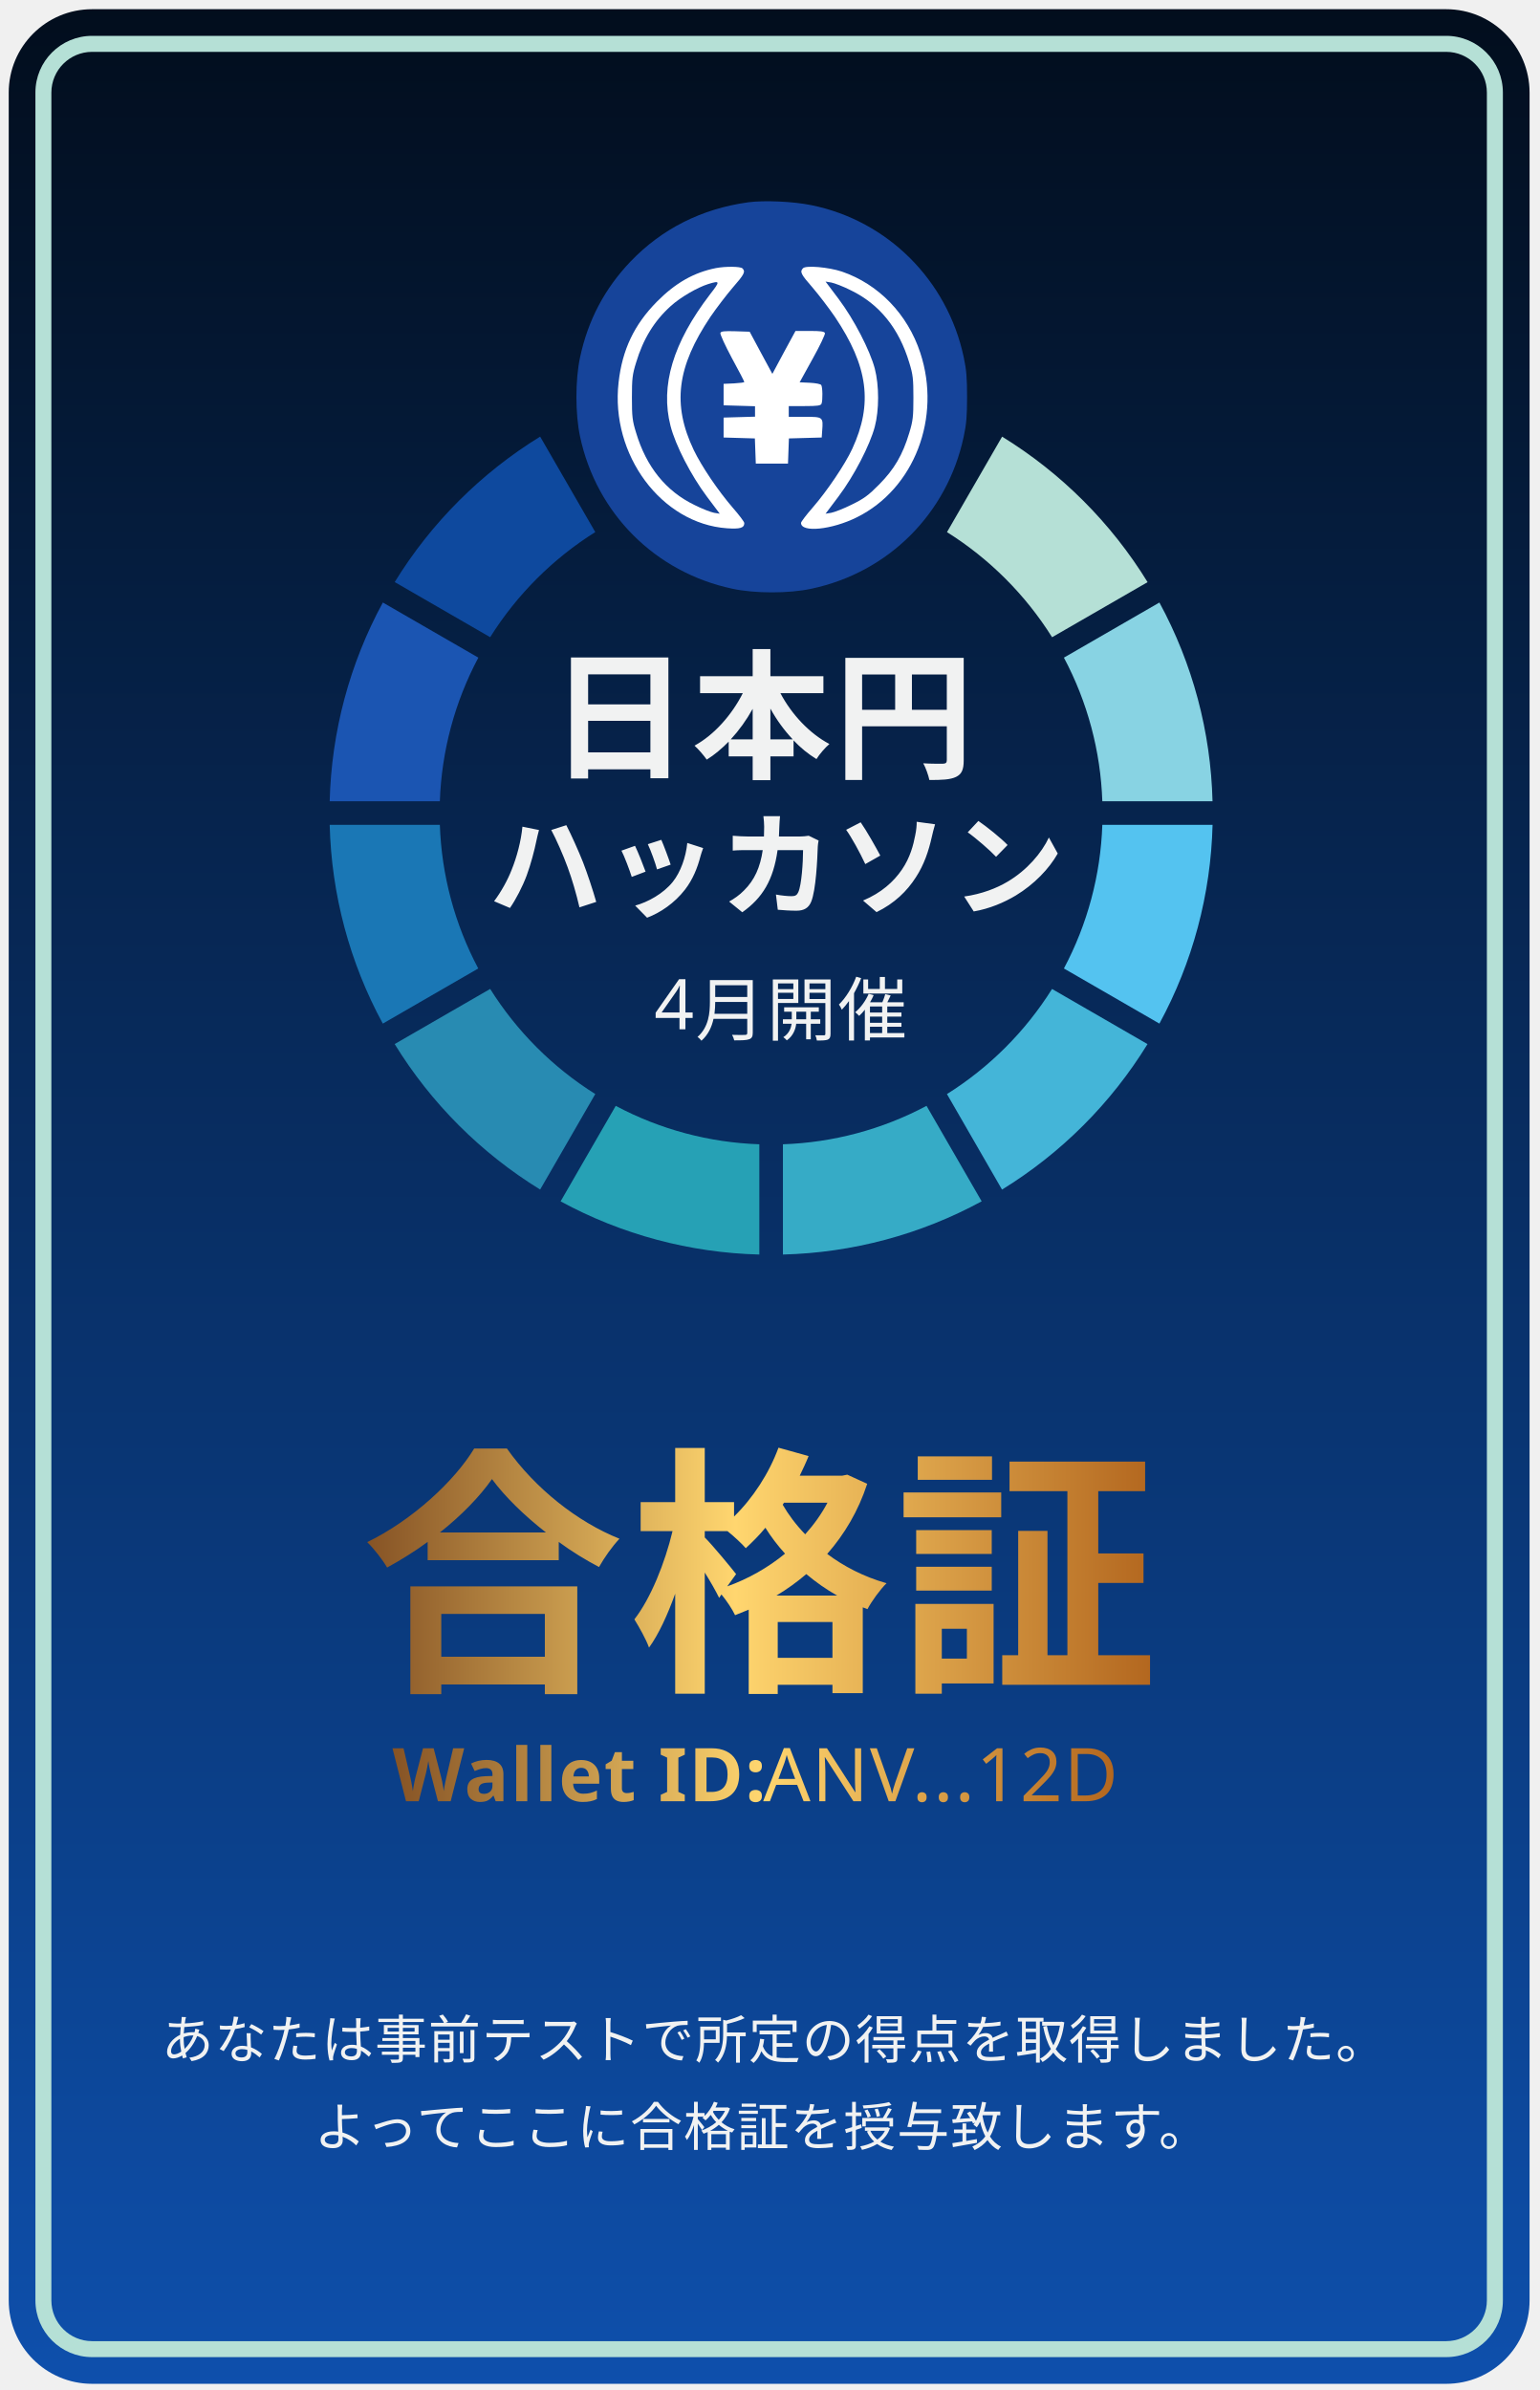
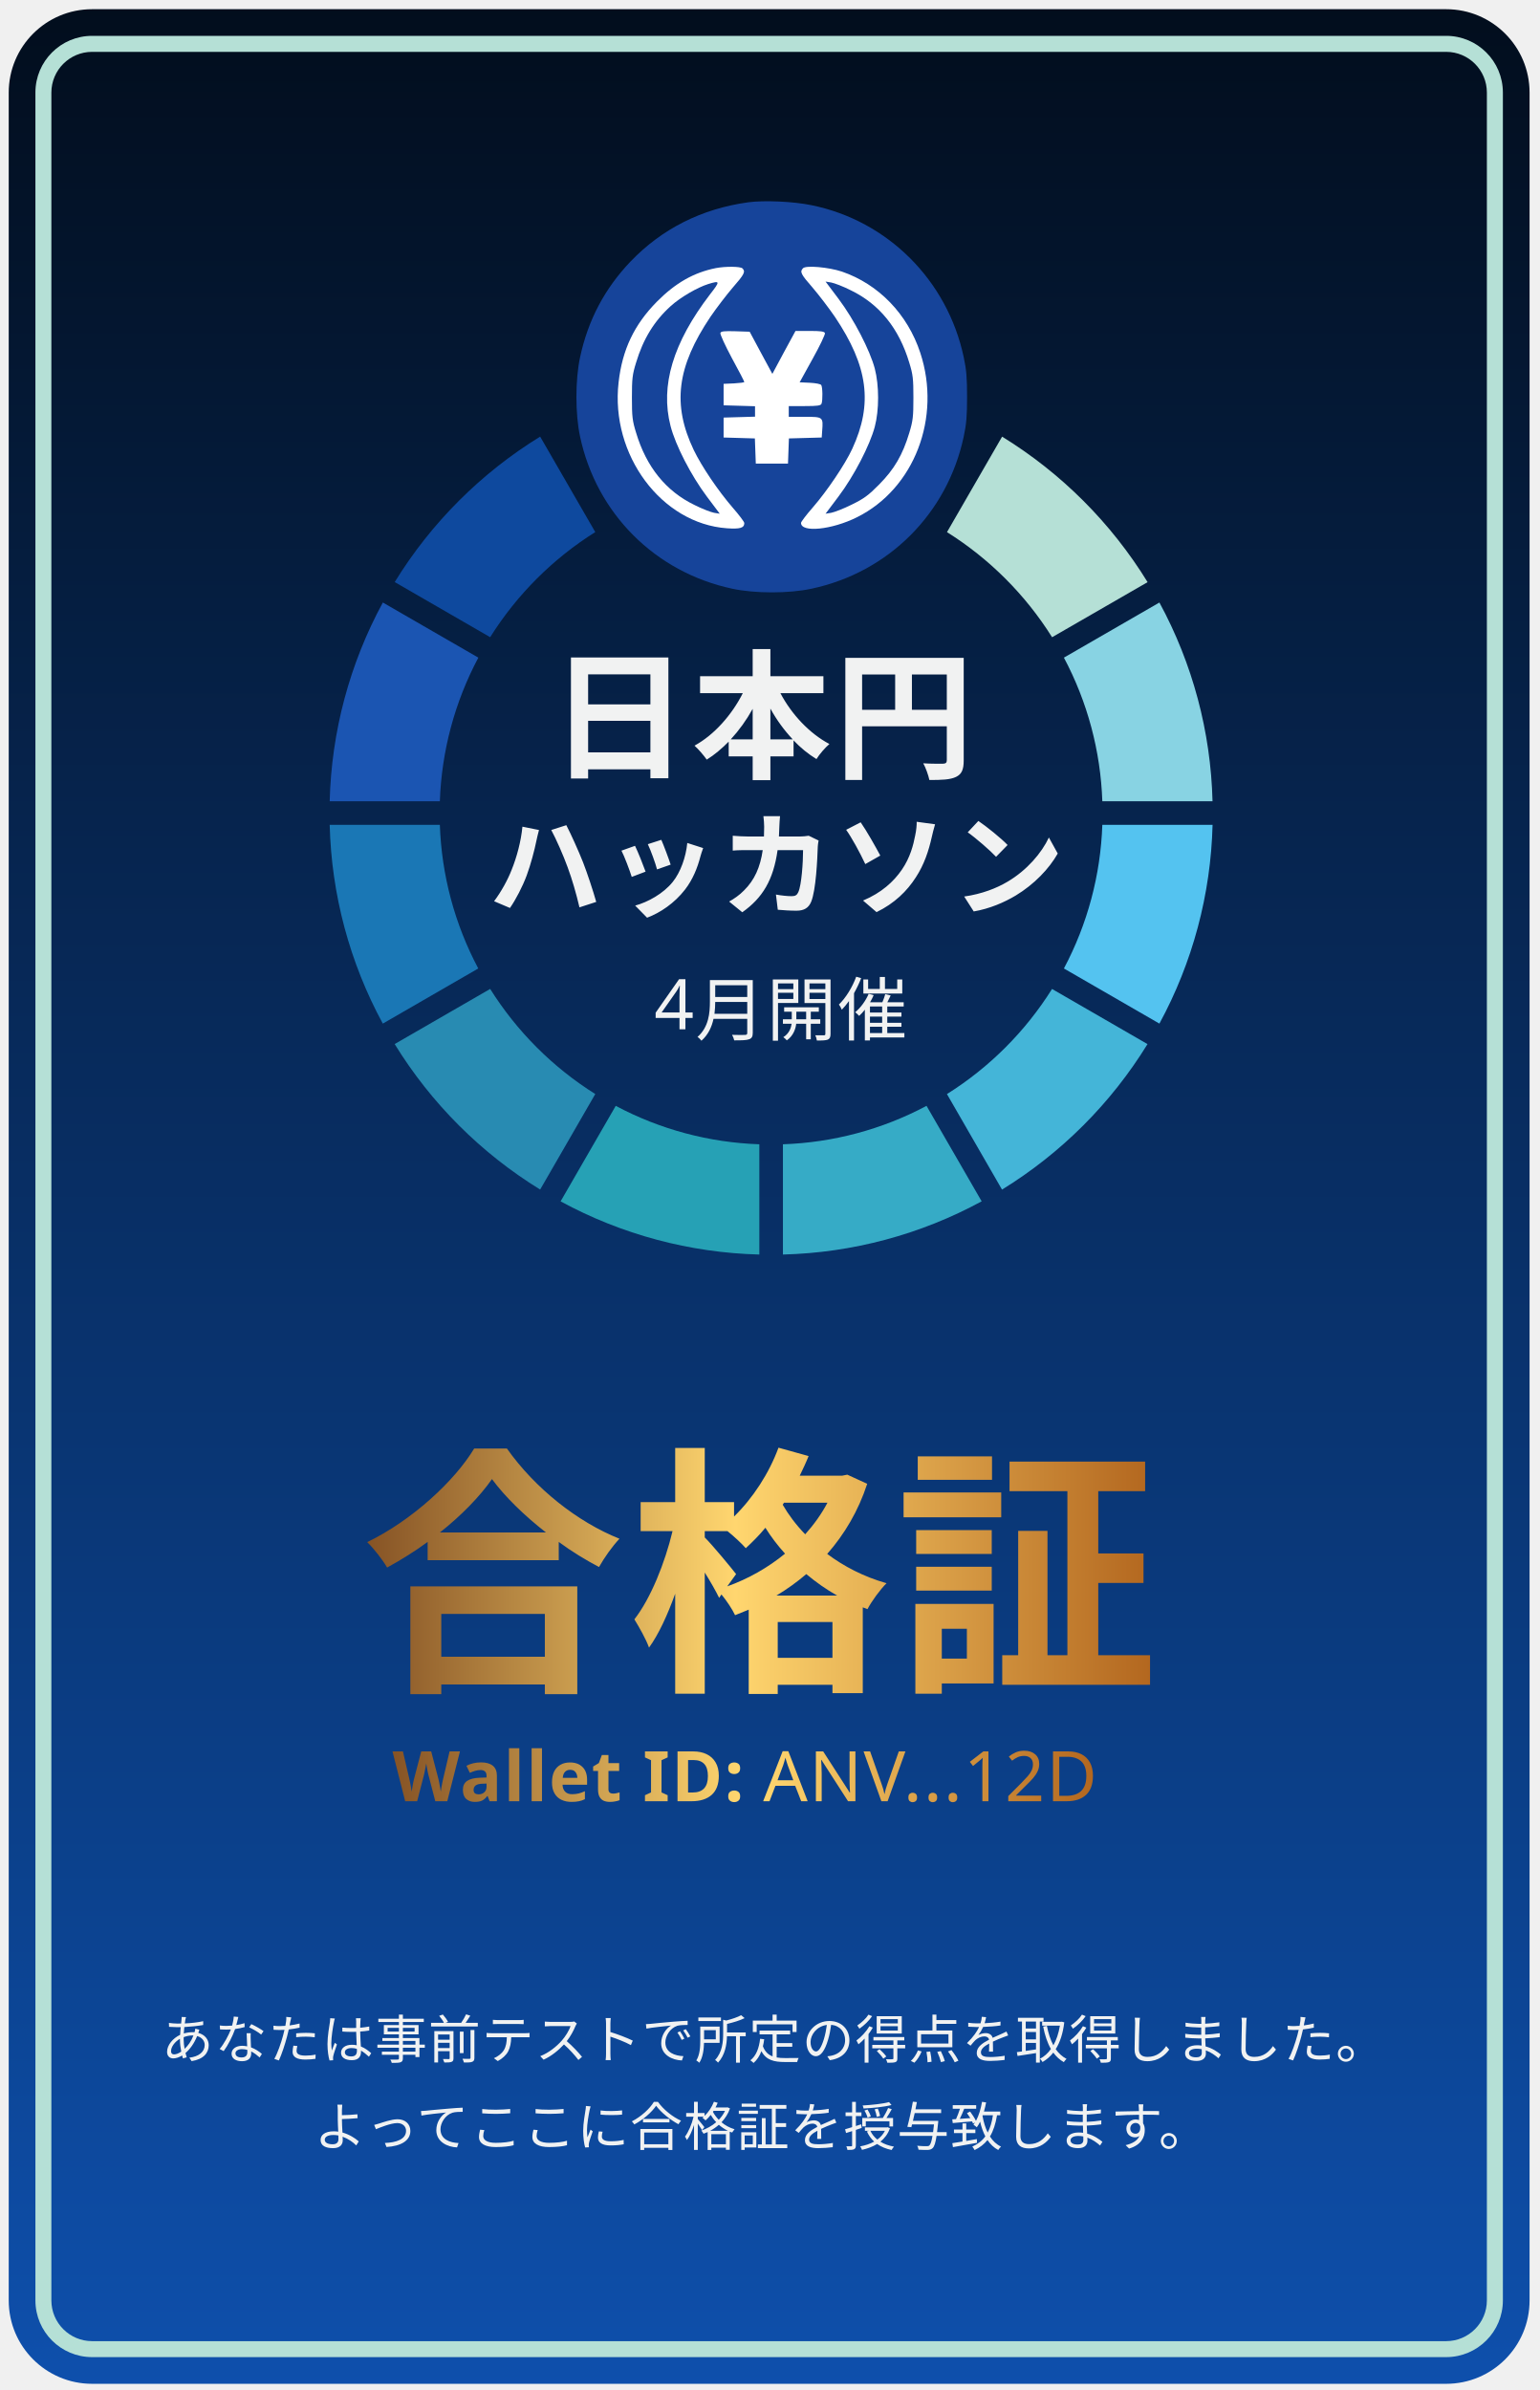
<svg xmlns="http://www.w3.org/2000/svg" width="353" height="548">
  <defs>
    <linearGradient gradientTransform="rotate(90)" id="a">
      <stop stop-color="#020d1c" offset="0" />
      <stop stop-color="#0e50ad" offset="1" />
    </linearGradient>
    <linearGradient id="b">
      <stop stop-color="#865325" offset="0" />
      <stop stop-color="#ffd66f" offset=".47" />
      <stop stop-color="#b3671f" offset="1" />
    </linearGradient>
    <linearGradient id="c">
      <stop stop-color="#865325" offset="0" />
      <stop stop-color="#ffd66f" offset="1" />
    </linearGradient>
    <linearGradient id="d">
      <stop stop-color="#ffd66f" offset="0" />
      <stop stop-color="#b3671f" offset="1" />
    </linearGradient>
  </defs>
  <path d="M331.62 2.11H21.12A19.12 19.12 0 0 0 2 21.23v506.23a19.12 19.12 0 0 0 19.12 19.12h310.5a19.12 19.12 0 0 0 19.12-19.12V21.22a19.12 19.12 0 0 0-19.12-19.11z" fill="url(#a)" />
  <path d="M331.62 8.22H21.12a13 13 0 0 0-13 13v506.24a13 13 0 0 0 13 13h310.5a13 13 0 0 0 13-13V21.22a13 13 0 0 0-13-13zm9.33 519.24a9.35 9.35 0 0 1-9.33 9.34H21.12a9.35 9.35 0 0 1-9.34-9.34V21.22a9.35 9.35 0 0 1 9.34-9.33h310.5a9.34 9.34 0 0 1 9.33 9.33v506.24z" fill="#b5e0d6" />
  <path d="M243.96 222.06a75.59 75.59 0 0 0 8.81-32.93h25.28a100.74 100.74 0 0 1-12.19 45.57l-21.9-12.64z" fill="#54c3f0" />
  <path d="M278.04 183.72h-25.27a75.59 75.59 0 0 0-8.81-32.93l21.9-12.64a100.74 100.74 0 0 1 12.18 45.57z" fill="#88d3e3" />
  <path d="M179.53 287.65v-25.28a75.59 75.59 0 0 0 32.93-8.81l12.64 21.89a100.73 100.73 0 0 1-45.57 12.2z" fill="#36abc6" />
  <path d="M141.19 253.56a75.59 75.59 0 0 0 32.93 8.81v25.28a100.73 100.73 0 0 1-45.57-12.19l12.64-21.9z" fill="#26a1b5" />
  <path d="M217.14 250.86a76.39 76.39 0 0 0 24.1-24.1l21.89 12.64a101.78 101.78 0 0 1-33.36 33.36l-12.63-21.9z" fill="#44b5d8" />
  <path d="M75.6 189.13h25.26a75.59 75.59 0 0 0 8.81 32.93L87.78 234.7a100.73 100.73 0 0 1-12.18-45.57z" fill="#1a77b5" />
  <path d="M112.4 226.75a76.39 76.39 0 0 0 24.1 24.1l-12.64 21.9a101.78 101.78 0 0 1-33.36-33.36l21.9-12.64z" fill="#288bb2" />
  <path d="M241.25 146.11a76.39 76.39 0 0 0-24.1-24.1l12.64-21.89a101.78 101.78 0 0 1 33.36 33.36l-21.9 12.63z" fill="#b5e0d6" />
  <path d="M109.69 150.79a75.59 75.59 0 0 0-8.83 32.93H75.6a100.73 100.73 0 0 1 12.19-45.57l21.9 12.64z" fill="#1b55b2" />
  <path d="M136.5 122a76.39 76.39 0 0 0-24.1 24.1l-21.89-12.64a101.78 101.78 0 0 1 33.35-33.35L136.5 122z" fill="#0e499e" />
  <circle cx="177" cy="91" r="40" fill="#fff" />
  <svg version="1.0" width="90" height="90" viewBox="0 0 256 256" fill="#16449a" y="46" x="132">
    <path d="M112.5 1.1C82.2 5.3 56.4 18.3 35.9 39.6c-17 17.8-27.8 38.3-33 62.5-3.2 14.7-3.2 37.1 0 51.9 10.7 50.1 49 88.4 99.2 99.1 14.7 3.2 37.1 3.2 51.8 0 50.2-10.7 88.5-49 99.2-99.1 1.8-8.3 2.2-13.7 2.2-26s-.4-17.7-2.2-26c-10.7-50.1-49.6-88.9-99.2-99-12-2.5-31.1-3.3-41.4-1.9zm-3.7 43.1c2.1 2.1 1.3 3.8-6.4 12.6-4.1 4.8-10.6 13.3-14.5 19C66 108.4 62.9 133 77 162.6c5.2 10.8 15.9 26.6 25.4 37.6 4.2 4.8 7.6 9.3 7.6 10.1 0 3.2-2.8 4-11.3 3.4-42.7-3-76.1-47.9-70.7-95.1 2.4-21.4 10.2-37.7 25-52.7 12.1-12.2 24-19 38.5-21.9 6.3-1.2 16-1.1 17.3.2zm64.9 2.1c23.9 8.2 42.8 27.7 51.1 53 13.9 42.2-3.9 88.6-41.3 107.2-16.4 8.2-36.5 10.2-36.5 3.7 0-.7 3.4-5.2 7.6-10 9.4-10.8 21.2-28.3 25.8-38.3 13.6-29.4 10.4-53.8-11.3-86.1-3.9-5.7-10.4-14.2-14.5-19-7.8-8.9-8.5-10.4-6.3-12.7 1.9-2 16.7-.7 25.4 2.2zm-52.8 53 7.4 13.7 7.5-14 7.6-14h9.3c7 0 9.5.3 9.9 1.4.3.7-3.3 8.3-8 16.7l-8.5 15.4 6.7.3c3.8.2 7 .8 7.4 1.5.9 1.4 1 9.9.2 12.1-.5 1.3-2.5 1.6-11 1.6H139v7h10.5c11.9 0 12 .1 11.3 9.1l-.3 4.4-10.7.3-10.7.3-.3 8.2-.3 8.2h-21l-.3-8.2-.3-8.2-10.2-.3-10.2-.3v-13l10.3-.3 10.2-.3v-6.8l-10.2-.3-10.3-.3v-14l6.8-.3c3.7-.2 6.7-.6 6.7-.9 0-.4-3.6-7.4-8.1-15.6-4.4-8.2-7.8-15.6-7.5-16.4.4-1.1 2.6-1.3 9.8-1.1l9.3.3 7.4 13.8z" />
    <path d="M86.5 54.4c-7.3 2.3-18.2 8.7-24.4 14.3-10.8 9.7-18.1 21.6-22.7 37-2.4 7.7-2.7 10.5-2.7 22.8s.3 15.1 2.7 22.8c6.7 22.4 19.5 38.2 38.1 47.2 4.9 2.5 10.7 4.7 12.8 5.1l3.7.6-8.5-11.3c-10.2-13.6-20.4-33.4-23.6-45.9-6.8-26.3 1.6-54.3 25.7-85.8 6.8-8.7 6.7-9.2-1.1-6.8zm85 9.7c10 13.3 20.4 33.4 23.6 45.4 2.9 11.1 2.9 27.1 0 38-3.2 12.1-13.6 32.1-23.6 45.4l-8.5 11.3 3.7-.6c2.1-.4 8.1-2.7 13.3-5.3 8-3.9 10.9-6 18-13.2 9.8-9.9 15.3-19.3 19.6-33.6 2.4-7.9 2.7-10.6 2.7-23 0-12.3-.3-15.1-2.7-22.8-6.7-22.4-19.5-38.2-38.1-47.2-4.9-2.5-10.7-4.7-12.8-5.1l-3.7-.6 8.5 11.3z" />
  </svg>
  <text fill="#f1f2f2" font-family="sans-serif" letter-spacing=".02em" class="common" font-weight="700" font-size="32" y="176" x="126">日本円</text>
  <text fill="#f1f2f2" font-family="sans-serif" letter-spacing=".02em" class="common" font-weight="700" font-size="26" y="208" x="112">ハッカソン</text>
  <text fill="#f1f2f2" font-family="sans-serif" letter-spacing=".02em" class="common" font-size="16" y="236" x="150">4月開催</text>
  <text font-family="sans-serif" letter-spacing=".02em" fill="url(#b)" font-weight="700" font-size="60" y="383" x="83">合格証</text>
-   <text font-family="sans-serif" letter-spacing=".02em" fill="url(#c)" font-weight="bold" font-size="17" x="90" y="413">Wallet ID:</text>
-   <text font-family="sans-serif" letter-spacing=".02em" fill="url(#d)" font-size="17" x="175" y="413">ANV...12D</text>
+   <text font-family="sans-serif" letter-spacing=".02em" fill="url(#c)" font-weight="bold" font-size="16" x="90" y="413">Wallet ID:</text>
+   <text font-family="sans-serif" letter-spacing=".02em" fill="url(#d)" font-size="16" x="175" y="413">ANV...12D</text>
  <text fill="#f1f2f2" font-family="sans-serif" letter-spacing=".02em" class="common" font-size="12" x="37" y="472">あなたは事前テストで所定の得点を取得しました。</text>
  <text fill="#f1f2f2" font-family="sans-serif" letter-spacing=".02em" class="common" font-size="12" x="72" y="492">よってここに合格証を授与致します。</text>
</svg>
